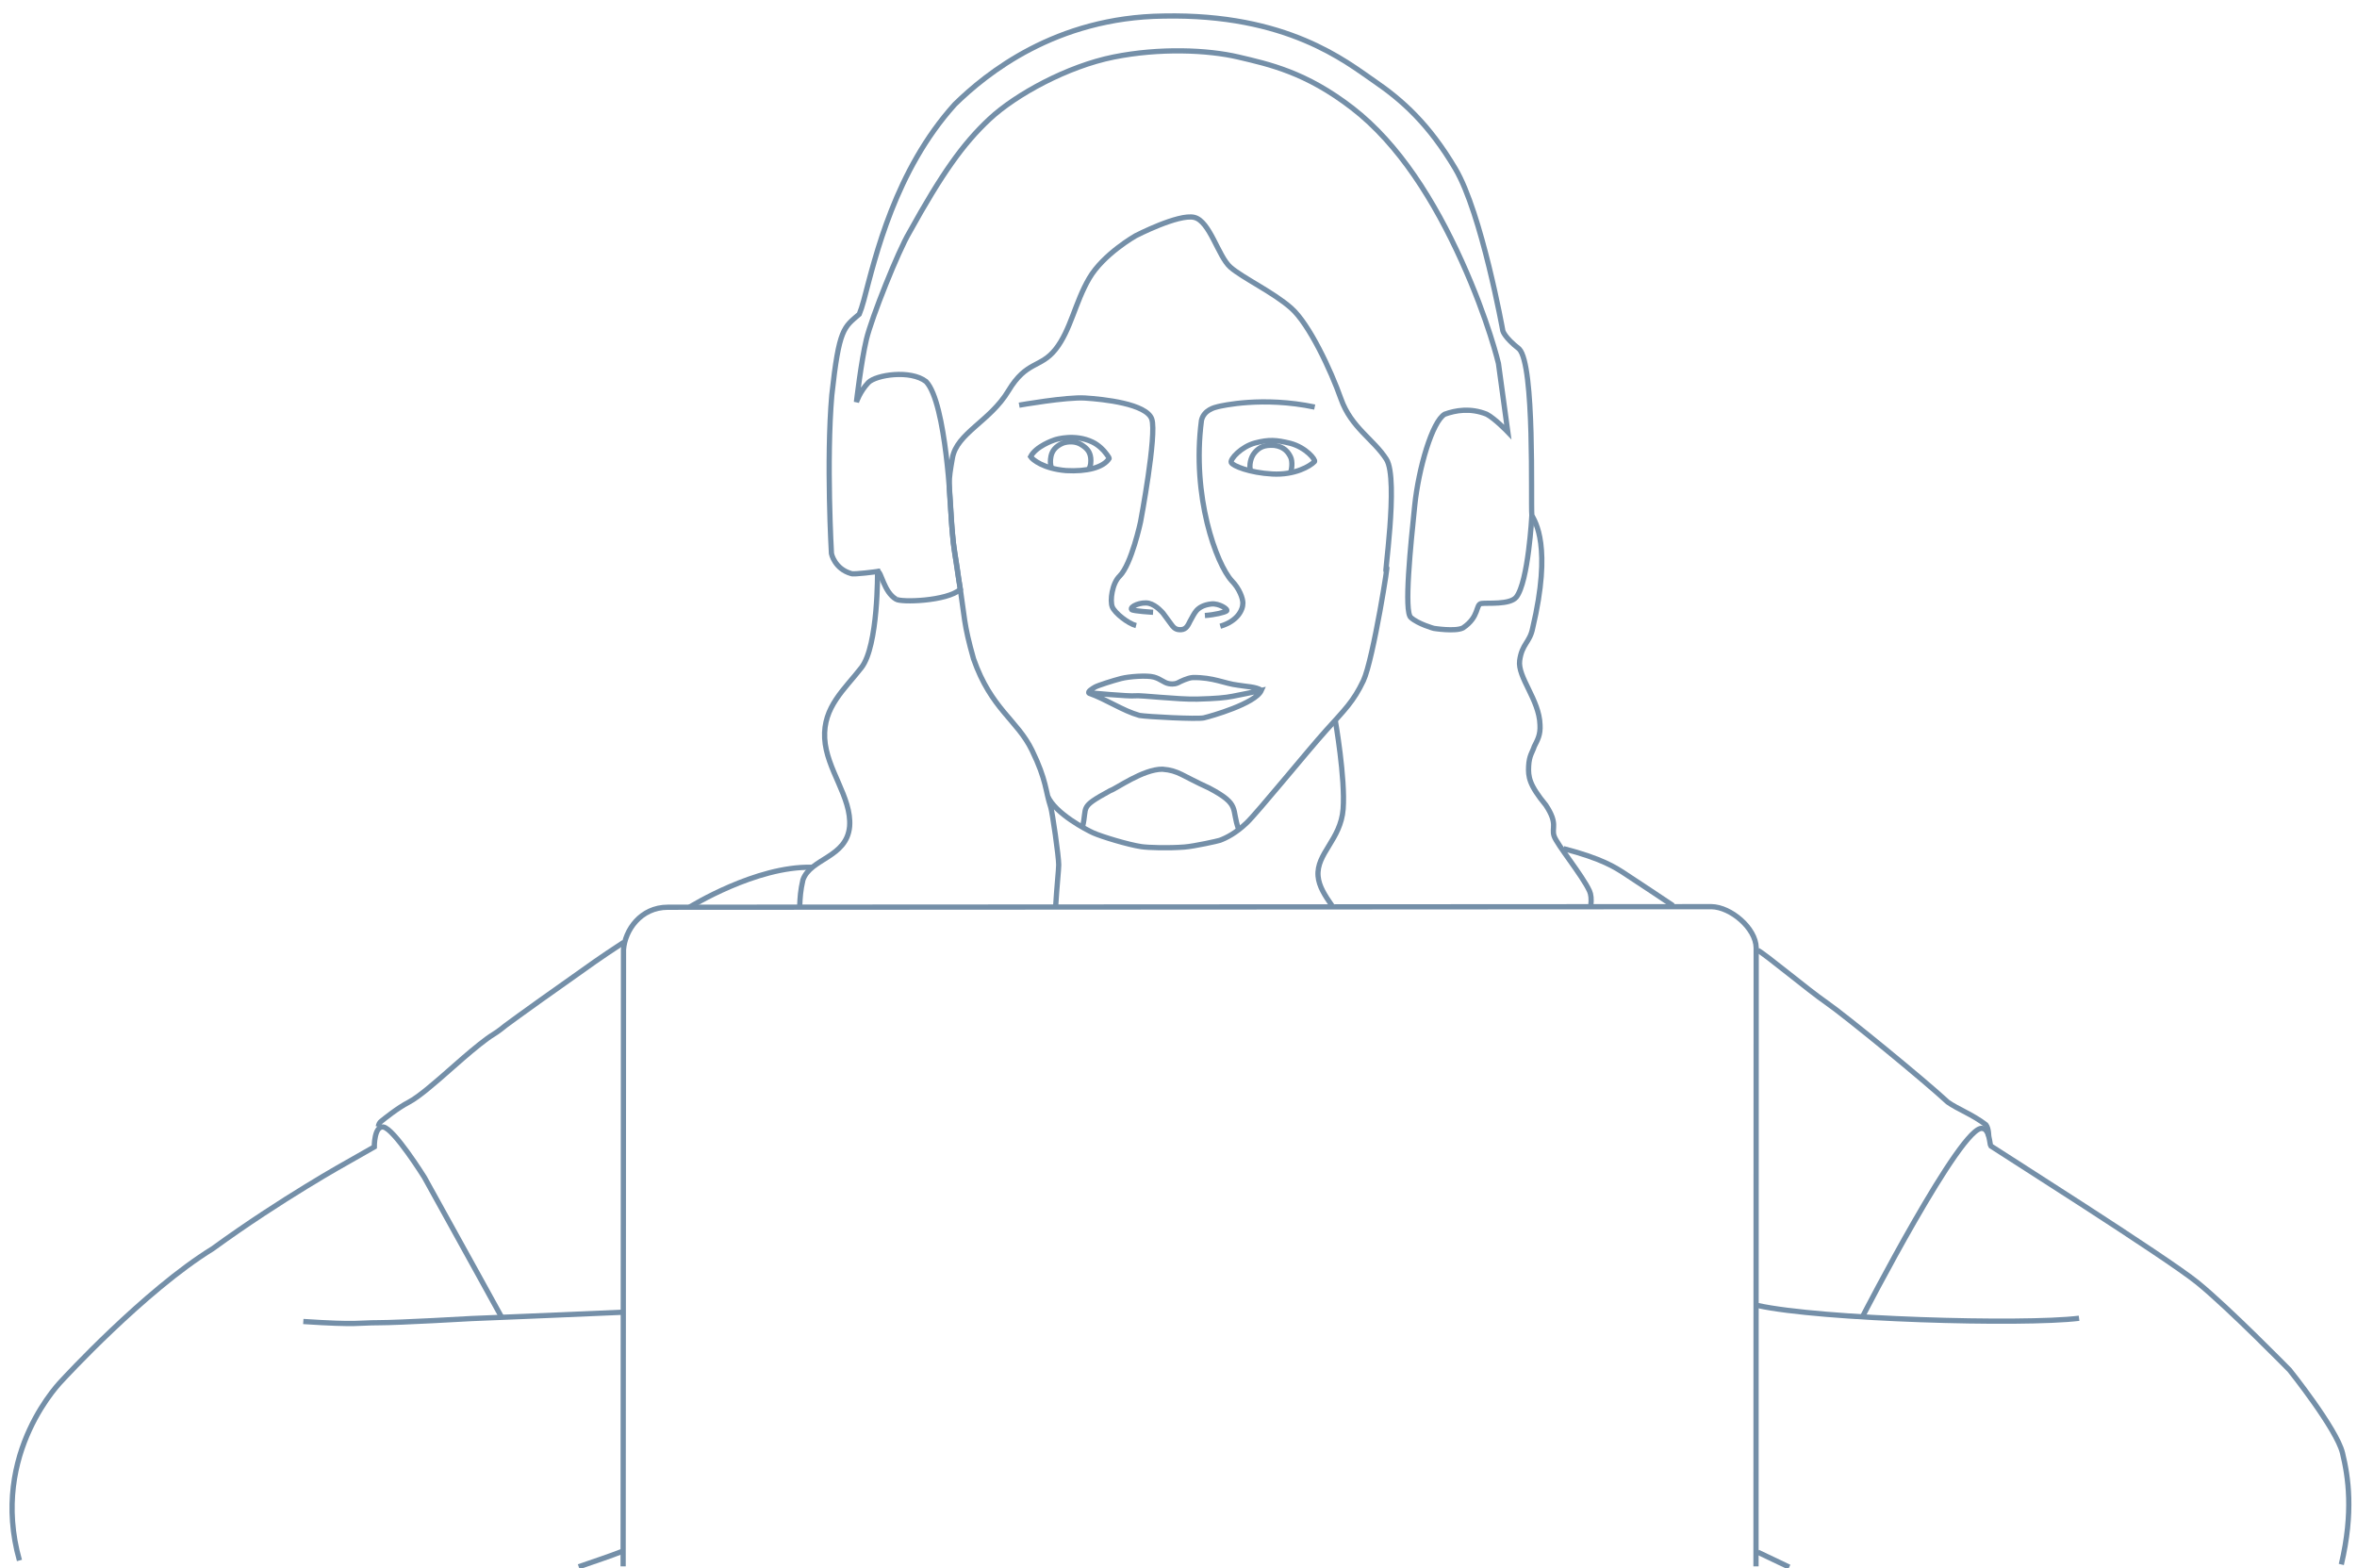
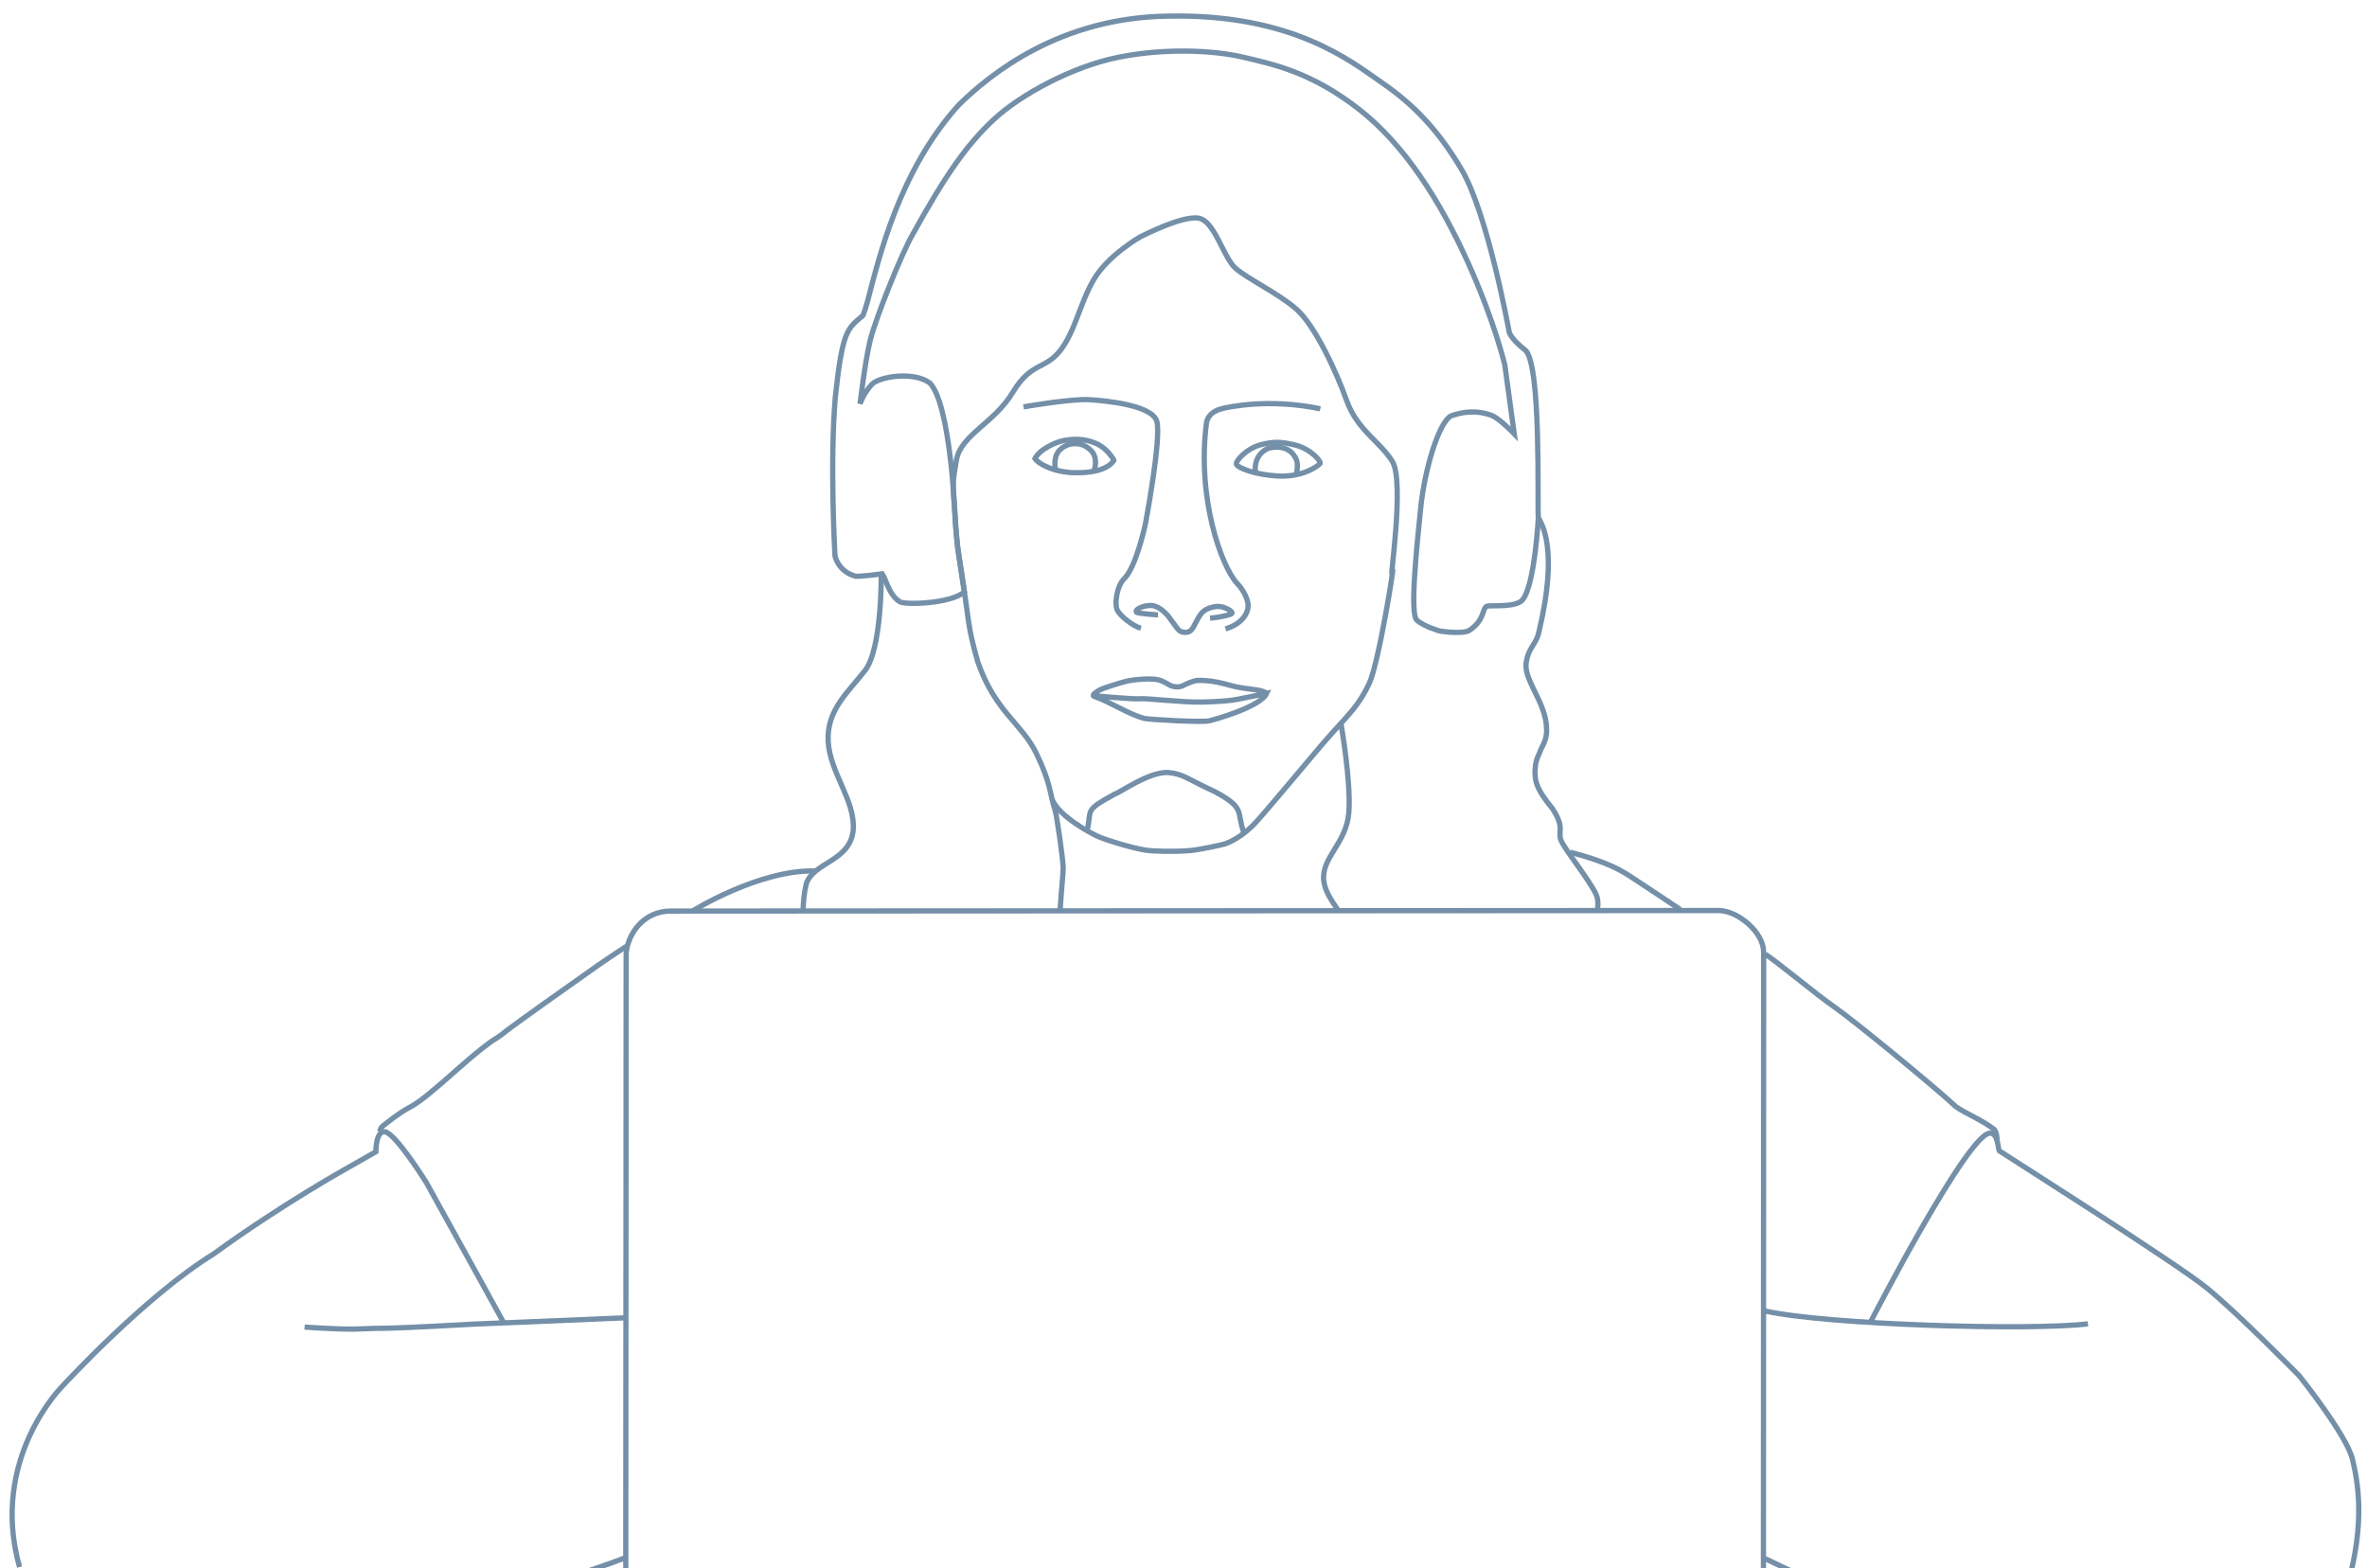
- <svg xmlns="http://www.w3.org/2000/svg" version="1.1" id="Layer_1" x="0px" y="0px" width="900px" height="598.348px" viewBox="0 0 900 598.348" enable-background="new 0 0 900 598.348" xml:space="preserve">
+ <svg xmlns="http://www.w3.org/2000/svg" version="1.1" id="Layer_1" x="0px" y="0px" width="900px" height="596px" viewBox="0 0 900 596" enable-background="new 0 0 900 596" xml:space="preserve">
  <g>
    <path fill-rule="evenodd" clip-rule="evenodd" fill="none" stroke="#748FA8" stroke-width="2" stroke-miterlimit="10" d="   M402.783,167.924c-0.631,0.197-7.243,2.484-9.267,6.44c0.739,1.128,4.87,4.583,13.545,5.31c7.929,0.435,14.201-1.125,16.453-4.62   c0.113-0.407-1.873-2.765-1.873-2.765s-1.836-2.243-4.5-3.51C410.399,165.572,403.415,167.728,402.783,167.924z" />
    <path fill-rule="evenodd" clip-rule="evenodd" fill="none" stroke="#748FA8" stroke-width="2" stroke-miterlimit="10" d="   M479.302,169.114c-5.285,1.377-9.722,6.206-9.157,7.489c0.565,1.283,7.009,3.899,15.674,4.374   c8.666,0.475,14.467-3.015,16.109-4.746c0.554-0.585-3.182-5.385-9.293-6.982C487.375,167.978,484.589,167.738,479.302,169.114z" />
    <path fill-rule="evenodd" clip-rule="evenodd" fill="none" stroke="#748FA8" stroke-width="2" stroke-miterlimit="10" d="   M440.294,233.781c0,0-7.542-0.455-8.187-1.019c-0.886-1.208,3.717-3.086,6.581-2.42c2.863,0.666,5.418,3.79,5.418,3.79   s2.77,3.776,3.221,4.38c0.453,0.603,1.264,1.857,3.05,1.911c2.09,0.092,2.905-0.869,3.966-3.124   c0.955-1.75,1.666-3.137,2.446-4.067c0.999-1.191,2.772-2.313,5.753-2.634c2.981-0.32,6.535,2.063,5.833,2.642   c-0.702,0.579-4.571,1.518-8.294,1.766" />
    <path fill-rule="evenodd" clip-rule="evenodd" fill="none" stroke="#748FA8" stroke-width="2" stroke-miterlimit="10" d="   M415.772,264.508c0,0,15.632,1.443,17.646,1.156c2.013-0.289,16.438,1.455,23.724,1.263c7.287-0.191,10.745-0.536,13.508-1.08   c2.682-0.46,7.457-1.53,10.996-2.26c-2.257,5.077-19.456,9.922-21.978,10.499c-2.521,0.577-21.693-0.421-24.575-0.925   c-6.455-1.812-12.558-6.108-19.222-8.479c-0.761-0.537,1.169-1.71,2.246-2.342c1.077-0.63,6.942-2.496,9.967-3.273   c3.026-0.778,9.833-1.287,12.494-0.561c2.661,0.726,3.77,2.176,5.756,2.527c1.985,0.351,3.066-0.131,3.662-0.439   c0.595-0.308,3.394-1.752,5.448-1.901c7.942-0.116,12.02,2.292,17.238,2.907c2.921,0.531,7.005,0.578,8.954,1.961" />
    <path fill-rule="evenodd" clip-rule="evenodd" fill="none" stroke="#748FA8" stroke-width="2" stroke-miterlimit="10" d="   M502.01,155.428c-19.894-4.182-35.601-0.488-36.936-0.169c-1.34,0.319-5.37,1.27-6.304,5.243   c-3.825,29.081,5.749,54.87,11.534,61.217c3.015,3.07,4.248,6.744,4.278,8.479c0.046,2.685-2.067,6.973-8.626,8.904" />
    <path fill-rule="evenodd" clip-rule="evenodd" fill="none" stroke="#748FA8" stroke-width="2" stroke-miterlimit="10" d="   M389.163,154.699c0,0,18.122-3.186,25.155-2.731c7.035,0.454,23.449,2.167,25.473,8.037c2.024,5.87-4.285,39.263-4.285,39.263   s-3.443,16.15-7.968,20.674c-2.89,2.741-3.783,9.443-2.816,11.796c0.967,2.354,6.055,6.345,9.09,7.116" />
    <path fill-rule="evenodd" clip-rule="evenodd" fill="none" stroke="#748FA8" stroke-width="2" stroke-miterlimit="10" d="   M477.488,179.663c-0.555-1.874-0.033-5.038,1.679-6.958c1.713-1.92,3.536-2.914,7.432-2.656c3.911,0.522,5.398,2.778,6.218,4.488   c0.819,1.71,0.437,4.925-0.073,5.874" />
    <path fill-rule="evenodd" clip-rule="evenodd" fill="none" stroke="#748FA8" stroke-width="2" stroke-miterlimit="10" d="   M401.426,178.389c-0.382-1.018-0.457-2.575-0.102-4.239c0.357-1.681,1.434-3.696,4.642-5.007c2.054-0.673,4.786-0.686,6.799,0.568   c2.474,1.475,3.065,2.804,3.36,3.605c0.295,0.802,0.543,2.005,0.341,3.792c-0.232,1.363-0.76,2.135-0.608,1.889" />
    <path fill-rule="evenodd" clip-rule="evenodd" fill="none" stroke="#748FA8" stroke-width="2" stroke-miterlimit="10" d="   M305.37,345.77c0.124-3.003,0.285-5.852,1.224-9.841c2.892-8.262,16.707-8.405,17.823-20.368   c0.848-11.216-8.893-21.745-9.521-33.692c-0.628-11.948,7.604-18.661,14.049-26.993c6.444-8.333,6.137-36.671,6.137-36.671   s-9.144,1.254-10.075,0.79c-6.39-1.839-7.524-7.628-7.524-7.628s-2.039-35.361,0.135-60.499   c2.769-25.579,4.583-25.821,10.489-30.921c0.573-1.412,1.148-3.124,1.72-5.276c4.441-16.729,11.99-49.594,34.766-74.837   C376.638,28.06,403.031,6.598,444.33,6.125c47.252-0.945,69.632,17.44,80.405,24.812c10.773,7.372,20.904,16.456,30.96,33.453   c10.058,16.997,18.15,61.923,18.15,61.923s0.606,2.538,6.217,6.9c6.047,6.103,4.414,58.42,4.856,63.527   c1.198,2.396,7.754,11.703,0.315,43.097c-1.072,5.486-4.088,5.959-4.961,12.353c-0.871,6.393,7.515,14.977,7.767,24.56   c0.229,3.823-0.958,5.773-2.194,8.261c-0.681,2.193-1.946,3.421-2.146,7.491c-0.198,4.069,0.153,7.137,6.59,14.94   c4.729,7.204,2.066,8.505,3.128,11.757c1.063,3.251,10.864,15.126,13.524,20.997c0.585,1.293,0.779,3.049,0.508,5.56" />
    <path fill-rule="evenodd" clip-rule="evenodd" fill="none" stroke="#748FA8" stroke-width="2" stroke-miterlimit="10" d="   M403.109,345.801c0.44-7.352,1.149-13.746,1.149-15.616c0-3.339-2.462-20.217-3.038-21.966c-2.135-6.485-1.512-10.12-7.161-21.749   s-15.56-15.629-22.316-34.902c-3.933-13.894-3.191-14.978-5.739-31.032c-1.196-9.372-1.695-8.041-2.594-20.271   c-0.049-0.667-0.099-1.587-0.151-2.339c-0.997-14.509-1.25-13.521,0.412-23.045c1.661-9.525,14.388-14.013,21.366-25.643   c6.978-11.629,12.283-8.597,18.043-15.907c5.759-7.31,7.393-17.763,12.82-27.066c5.427-9.303,17.774-16.271,17.774-16.271   s16.367-8.437,22.347-6.997c5.981,1.44,9.116,14.896,13.77,18.995c4.652,4.097,16.399,9.577,23.266,15.669   c6.867,6.091,15.115,23.699,18.992,34.664s12.458,15.389,17.331,23.031s-1.329,48.004,0,42.024   c1.329-5.981-5.018,34.524-8.784,42.498c-3.765,7.975-7.155,11.13-14.243,18.995c-7.089,7.864-26.29,31.5-30.389,35.375   c-4.098,3.876-7.724,5.685-10.141,6.587c-0.735,0.269-9.811,2.292-13.581,2.578c-6.143,0.469-13.849,0.236-16.4-0.144   c-5.078-0.752-15.13-3.809-18.383-5.261c-2.391-1.067-14.632-7.397-17.438-14.092" />
    <path fill-rule="evenodd" clip-rule="evenodd" fill="none" stroke="#748FA8" stroke-width="2" stroke-miterlimit="10" d="   M508.628,345.835c-2.746-3.979-4.99-7.438-5.326-11.265c-0.765-8.669,8.67-13.952,9.563-25.681   c0.892-11.728-3.006-33.876-3.006-33.876" />
    <path fill-rule="evenodd" clip-rule="evenodd" fill="none" stroke="#748FA8" stroke-width="2" stroke-miterlimit="10" d="   M342.238,228.831c-4.816-2.753-5.672-10.643-7.138-10.636" />
    <path fill-rule="evenodd" clip-rule="evenodd" fill="none" stroke="#748FA8" stroke-width="2" stroke-miterlimit="10" d="   M342.125,228.753c1.674,1.332,19.548,0.829,24.585-3.753c-0.74-4.2-1.977-12.628-2.649-17.649   c-0.759-6.687-0.987-12.157-0.987-12.157s-1.708-41.356-9.458-49.506c-5.938-4.609-19.1-2.595-22.038,0.374   c-3.283,3.462-4.562,7.471-4.562,7.471s1.809-15.562,3.808-23.939c1.999-8.378,12.234-33.855,16.328-40.71   c12.474-22.563,20.521-33.918,30.644-43.395c10.122-9.476,29.9-20.188,47.418-23.71c17.521-3.522,35.933-2.761,47.644,0   c11.711,2.76,25.751,5.749,43.55,19.502c17.798,13.754,31.388,35.584,41.669,58.338c10.283,22.754,14.092,39.145,14.092,39.145   l3.578,26.171c0,0-4.942-5.155-8.073-6.789c-6.262-2.507-11.892-1.482-16.01,0c-4.734,2.712-10,20.541-11.481,35.037   c-1.483,14.496-4.22,40.595-1.418,42.632c2.802,2.471,8.707,4.103,8.707,4.103s8.167,1.318,11.134-0.165   c6.425-4.283,4.746-9.003,7.053-9.332c2.306-0.33,10.823,0.568,13.294-2.397c4.639-5.772,5.977-31.262,5.977-31.262" />
    <path fill-rule="evenodd" clip-rule="evenodd" fill="none" stroke="#748FA8" stroke-width="2" stroke-miterlimit="10" d="   M473.012,316.755c-3.036-8.098,0.903-9.401-11.312-15.875c-10.413-4.711-11.633-6.7-17.843-7.19   c-7.413-0.044-17.724,7.52-19.9,8.172c-12.235,6.668-8.611,5.793-10.637,13.985" />
    <path fill-rule="evenodd" clip-rule="evenodd" fill="none" stroke="#748FA8" stroke-width="2" stroke-miterlimit="10" d="   M7.432,595.802c-11.624-41.276,16.435-68.929,16.435-68.929s31.265-34.063,57.32-50.094c26.457-19.237,51.593-33.104,51.593-33.104   l10.137-5.77c0,0-0.057-8.102,3.439-7.603c4.064,0.581,15.696,19.226,15.696,19.226l20.833,37.681l8.567,15.555" />
    <path fill-rule="evenodd" clip-rule="evenodd" fill="none" stroke="#748FA8" stroke-width="2" stroke-miterlimit="10" d="   M115.812,504.566c21.363,1.392,20.722,0.464,28.744,0.464c8.023,0,35.549-1.595,35.549-1.595s38.365-1.542,57.616-2.407" />
    <path fill-rule="evenodd" clip-rule="evenodd" fill="none" stroke="#748FA8" stroke-width="2" stroke-miterlimit="10" d="   M220.975,598.207c6.192-2.172,11.64-3.908,16.794-5.957" />
    <path fill-rule="evenodd" clip-rule="evenodd" fill="none" stroke="#748FA8" stroke-width="2" stroke-miterlimit="10" d="   M144.417,430.21c0.275-1.114,0.482-1.564,1.138-2.089c1.362-1.091,6.218-5.043,10.439-7.237c4.222-2.196,10.706-8.116,12.36-9.456   c1.655-1.339,14.446-13.119,19.993-16.446c1.749-1.051,4.264-3.035,4.688-3.425c0.444-0.407,8.792-6.391,13.477-9.753   c4.684-3.363,18.862-13.322,20.652-14.634c2.555-1.799,6.28-4.303,11.056-7.426" />
    <path fill-rule="evenodd" clip-rule="evenodd" fill="none" stroke="#748FA8" stroke-width="2" stroke-miterlimit="10" d="   M671.185,498.455c23.717,5.272,101.171,7.51,122.692,4.874" />
    <path fill-rule="evenodd" clip-rule="evenodd" fill="none" stroke="#748FA8" stroke-width="2" stroke-miterlimit="10" d="   M894.013,597.329c4.712-20.083,2.671-33.434,0.438-42.607c-2.23-9.174-20.202-31.625-20.202-31.625s-23.235-23.714-35.135-33.383   c-11.901-9.67-77.664-51.242-78.965-52.185c-0.387-0.442-0.437-6.438-3.165-6.675c-7.822-1.911-45.688,71.645-45.688,71.645" />
    <path fill-rule="evenodd" clip-rule="evenodd" fill="none" stroke="#748FA8" stroke-width="2" stroke-miterlimit="10" d="   M683.203,598.348c0,0-10.813-5.122-12.046-5.738" />
    <path fill-rule="evenodd" clip-rule="evenodd" fill="none" stroke="#748FA8" stroke-width="2" stroke-miterlimit="10" d="   M597.037,324.029c14.879,3.85,19.907,7.32,22.939,9.237c3.032,1.917,18.88,12.53,18.88,12.53" />
    <path fill-rule="evenodd" clip-rule="evenodd" fill="none" stroke="#748FA8" stroke-width="2" stroke-miterlimit="10" d="   M671.204,362.855c2.607,1.241,19.069,15.017,26.219,19.96c7.146,4.941,37.277,29.602,46.315,37.981   c3.905,2.757,9.368,4.671,14.572,8.656c1.092,1.358,1.062,4.4,1.062,4.4" />
    <path fill-rule="evenodd" clip-rule="evenodd" fill="none" stroke="#748FA8" stroke-width="2" stroke-miterlimit="10" d="   M263.338,346.346c0,0,25.337-15.779,46.644-15.198" />
    <path fill-rule="evenodd" clip-rule="evenodd" fill="none" stroke="#748FA8" stroke-width="2" stroke-miterlimit="10" d="   M237.936,598.063c0,0,0.145-228.768,0.145-235.525c0.571-7.327,6.474-16.148,16.942-16.148c11.61,0,393.43-0.216,398.474-0.216   c7.327,0.095,16.992,8.197,17.087,15.715c0,12.181-0.073,236.174-0.073,236.174" />
  </g>
</svg>
